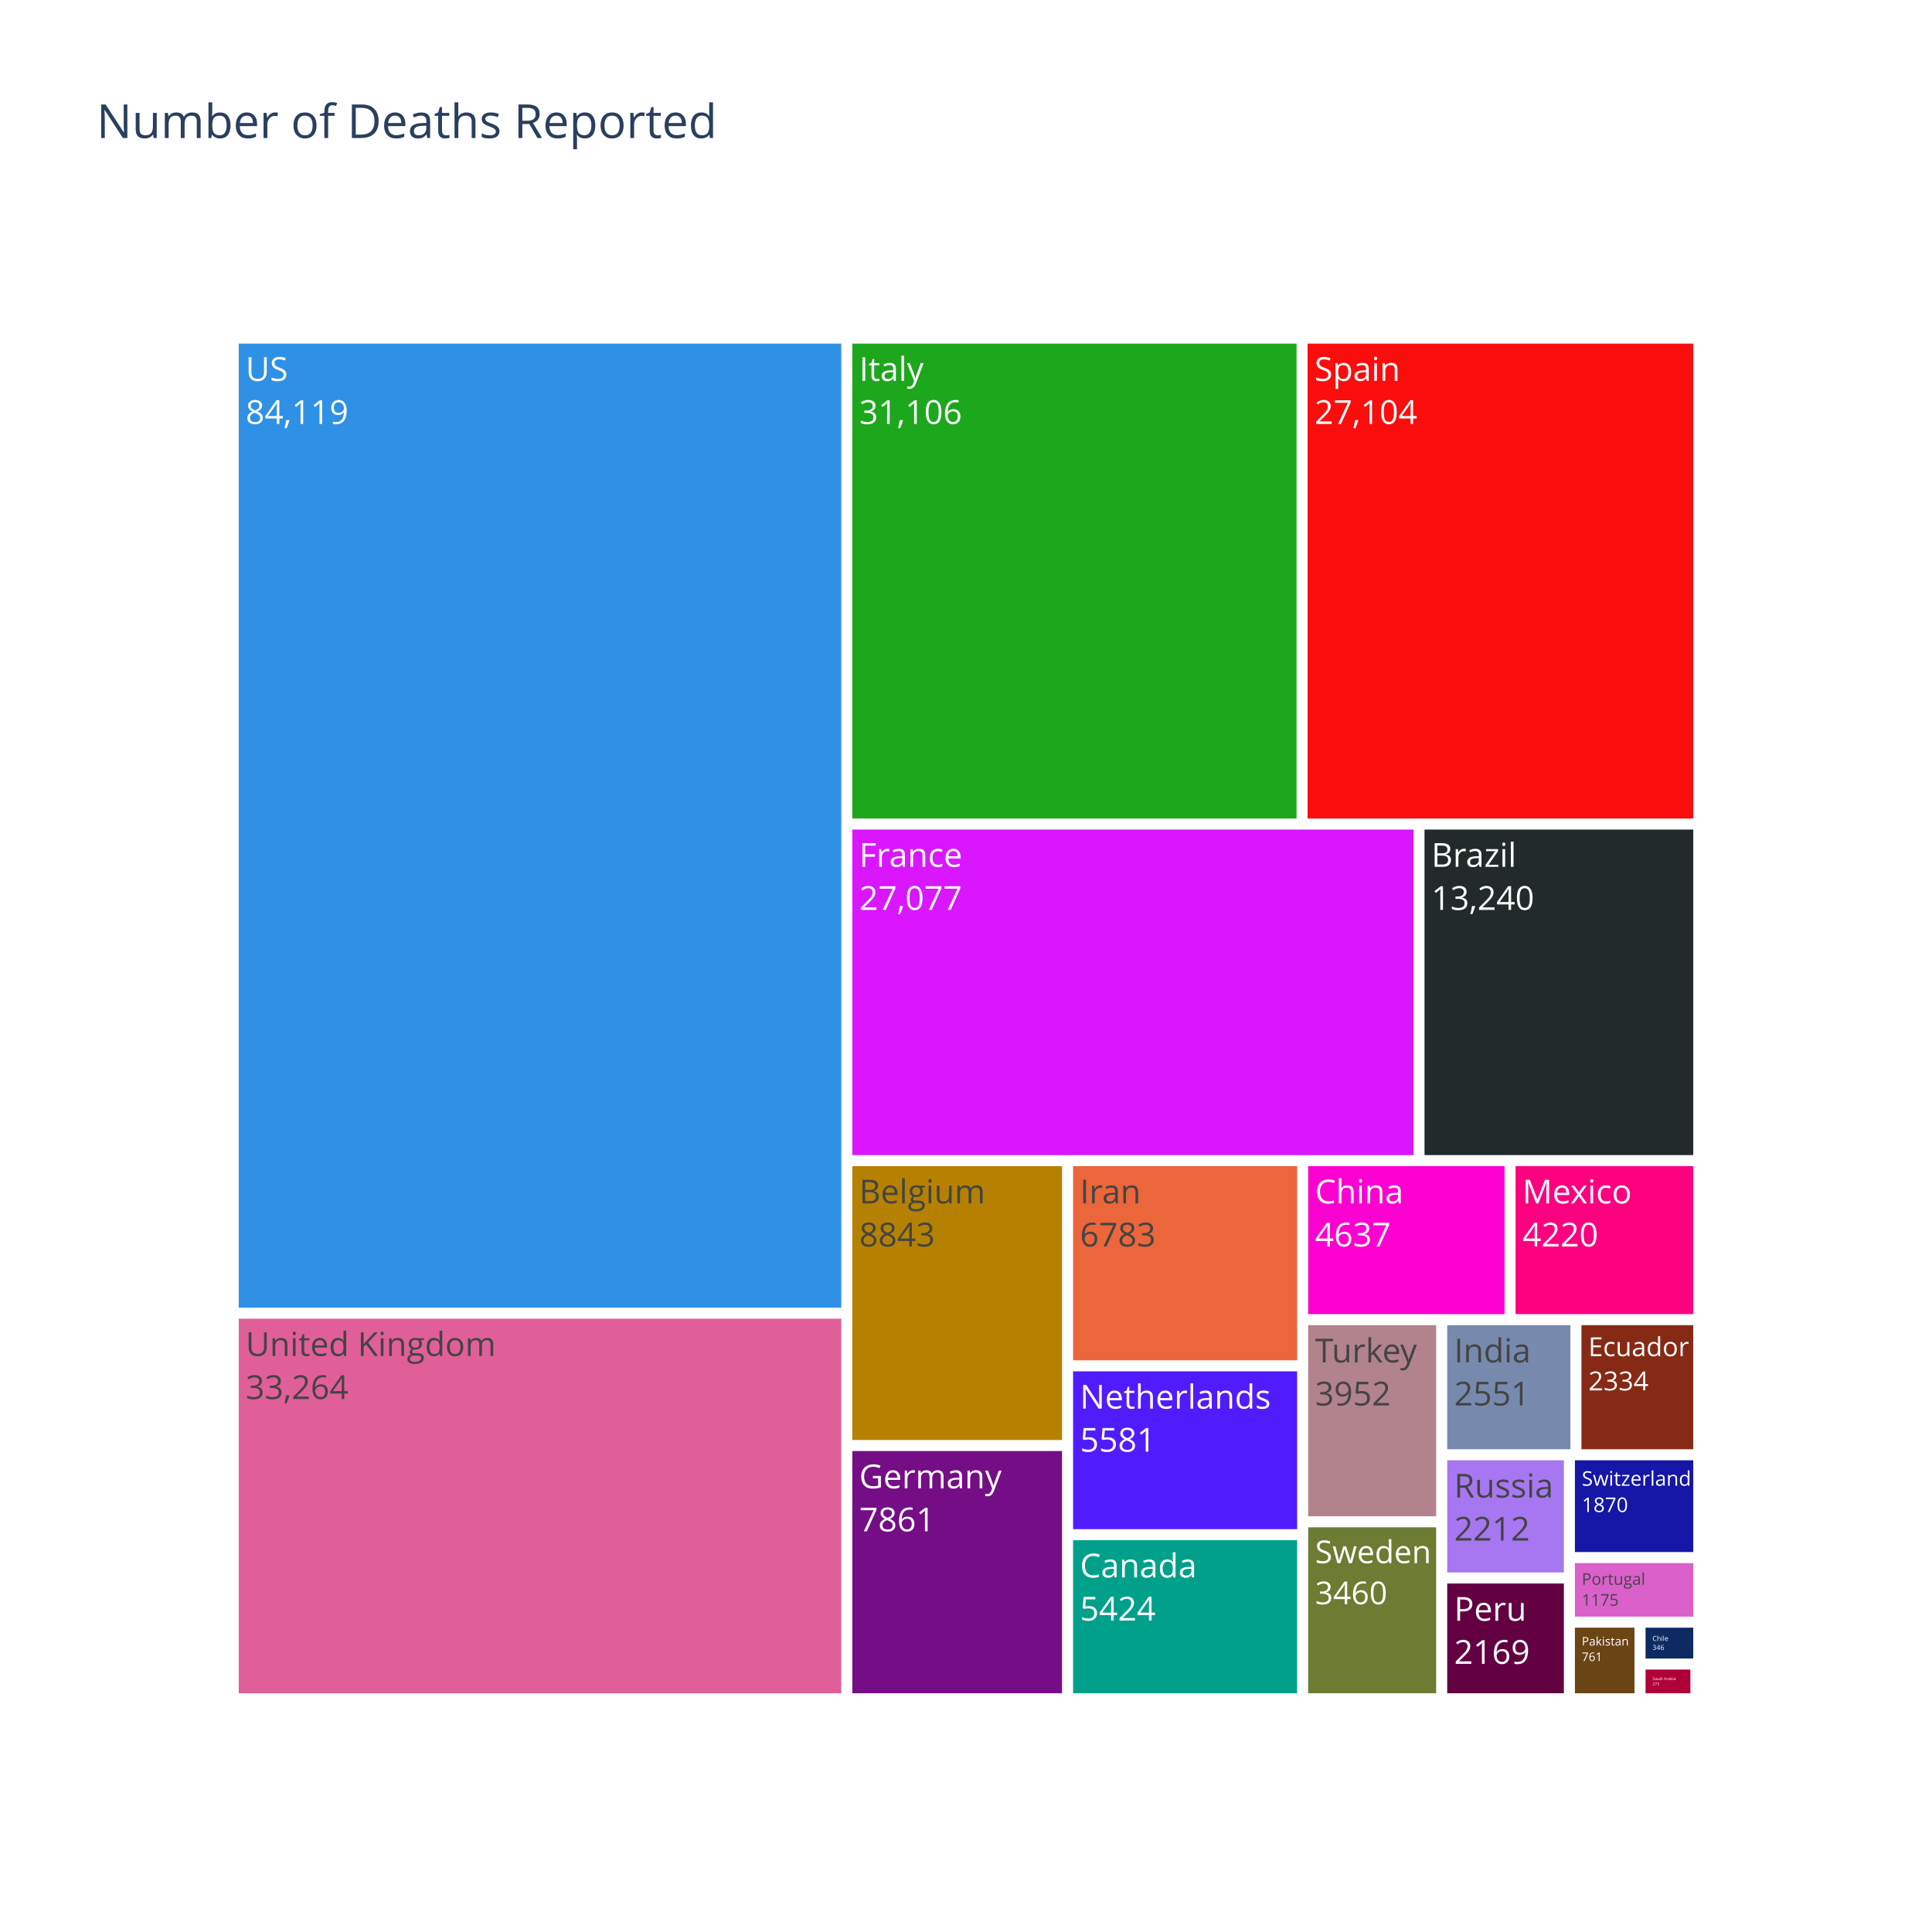
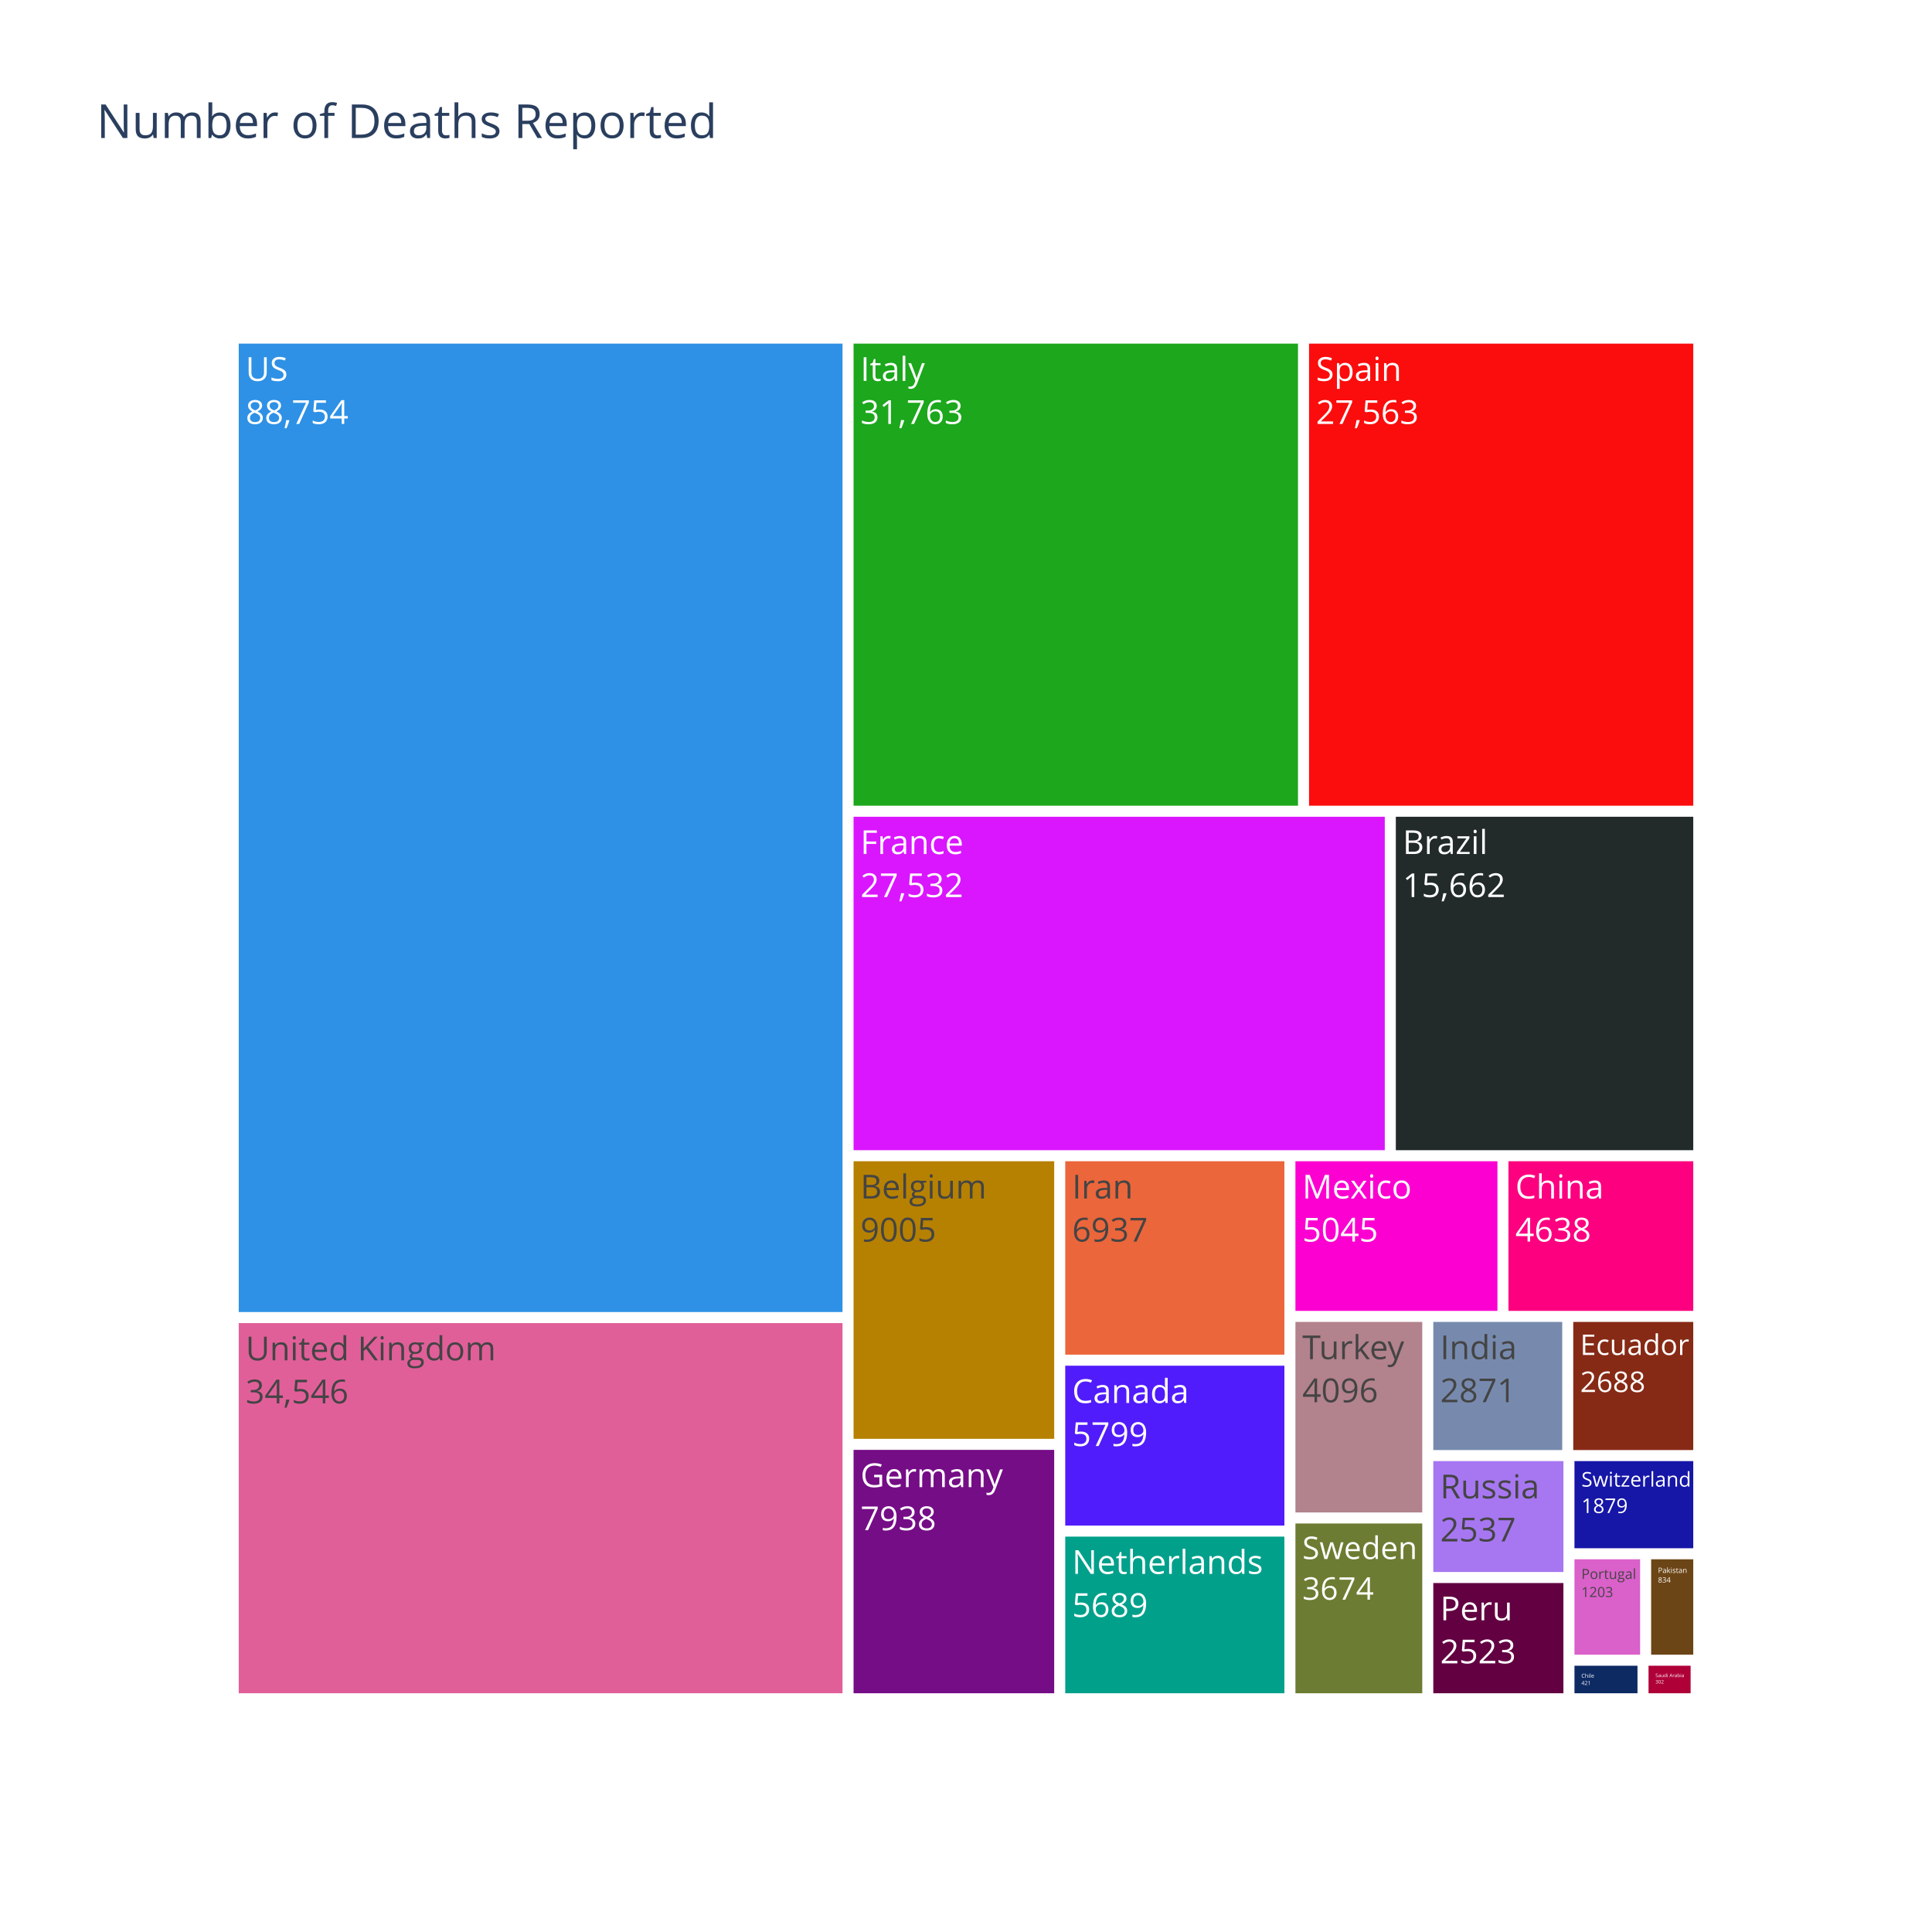
<svg xmlns="http://www.w3.org/2000/svg" class="main-svg" width="700" height="700" style="" viewBox="0 0 700 700">
  <rect x="0" y="0" width="700" height="700" style="fill: rgb(255, 255, 255); fill-opacity: 1;" />
-   <defs id="defs-91cfc9">
+   <defs id="defs-a6cb1a">
    <g class="clips" />
    <g class="gradients" />
  </defs>
  <g class="bglayer" />
  <g class="layer-below">
    <g class="imagelayer" />
    <g class="shapelayer" />
  </g>
  <g class="cartesianlayer" />
  <g class="polarlayer" />
  <g class="ternarylayer" />
  <g class="geolayer" />
  <g class="funnelarealayer" />
  <g class="pielayer" />
  <g class="treemaplayer">
    <g class="trace treemap" style="opacity: 1;">
      <g class="slice cursor-pointer">
        <path class="surface" d="M80,100L620,100L620,620L80,620Z" style="pointer-events: all; stroke-width: 0; fill: rgb(0, 0, 0); fill-opacity: 0; stroke: rgb(0, 0, 0); stroke-opacity: 0; opacity: 0;" />
        <g class="slicetext">
          <text data-notex="1" class="slicetext" text-anchor="start" x="0" y="0" style="font-family: 'Open Sans', verdana, arial, sans-serif; font-size: 12px; fill: rgb(42, 63, 95); fill-opacity: 1; white-space: pre;" transform="translate(86,114)"> </text>
        </g>
      </g>
      <g class="slice cursor-pointer">
-         <path class="surface" d="M86,124L305.31,124L305.31,474.294L86,474.294Z" style="pointer-events: all; stroke-width: 1; fill: rgb(46, 145, 229); fill-opacity: 1; stroke: rgb(255, 255, 255); stroke-opacity: 1; opacity: 1;" />
+         <path class="surface" d="M86,124L305.76,124L305.76,475.872L86,475.872Z" style="pointer-events: all; stroke-width: 1; fill: rgb(46, 145, 229); fill-opacity: 1; stroke: rgb(255, 255, 255); stroke-opacity: 1; opacity: 1;" />
        <g class="slicetext">
          <text data-notex="1" class="slicetext" text-anchor="start" x="0" y="0" style="font-family: 'Open Sans', verdana, arial, sans-serif; font-size: 12px; fill: rgb(255, 255, 255); fill-opacity: 1; white-space: pre;" transform="translate(89,138)">
            <tspan class="line" dy="0em" x="0" y="0">US</tspan>
-             <tspan class="line" dy="1.3em" x="0" y="0">84,119</tspan>
-           </text>
-         </g>
-       </g>
-       <g class="slice cursor-pointer">
-         <path class="surface" d="M86,477.294L305.31,477.294L305.31,614L86,614Z" style="pointer-events: all; stroke-width: 1; fill: rgb(225, 95, 153); fill-opacity: 1; stroke: rgb(255, 255, 255); stroke-opacity: 1; opacity: 1;" />
-         <g class="slicetext">
-           <text data-notex="1" class="slicetext" text-anchor="start" x="0" y="0" style="font-family: 'Open Sans', verdana, arial, sans-serif; font-size: 12px; fill: rgb(68, 68, 68); fill-opacity: 1; white-space: pre;" transform="translate(89,491.2936)">
+             <tspan class="line" dy="1.3em" x="0" y="0">88,754</tspan>
+           </text>
+         </g>
+       </g>
+       <g class="slice cursor-pointer">
+         <path class="surface" d="M86,478.872L305.76,478.872L305.76,614L86,614Z" style="pointer-events: all; stroke-width: 1; fill: rgb(225, 95, 153); fill-opacity: 1; stroke: rgb(255, 255, 255); stroke-opacity: 1; opacity: 1;" />
+         <g class="slicetext">
+           <text data-notex="1" class="slicetext" text-anchor="start" x="0" y="0" style="font-family: 'Open Sans', verdana, arial, sans-serif; font-size: 12px; fill: rgb(68, 68, 68); fill-opacity: 1; white-space: pre;" transform="translate(89,492.872)">
            <tspan class="line" dy="0em" x="0" y="0">United Kingdom</tspan>
-             <tspan class="line" dy="1.3em" x="0" y="0">33,264</tspan>
-           </text>
-         </g>
-       </g>
-       <g class="slice cursor-pointer">
-         <path class="surface" d="M308.31,124L470.266,124L470.266,297.066L308.31,297.066Z" style="pointer-events: all; stroke-width: 1; fill: rgb(28, 167, 28); fill-opacity: 1; stroke: rgb(255, 255, 255); stroke-opacity: 1; opacity: 1;" />
-         <g class="slicetext">
-           <text data-notex="1" class="slicetext" text-anchor="start" x="0" y="0" style="font-family: 'Open Sans', verdana, arial, sans-serif; font-size: 12px; fill: rgb(255, 255, 255); fill-opacity: 1; white-space: pre;" transform="translate(311.3099,138)">
+             <tspan class="line" dy="1.3em" x="0" y="0">34,546</tspan>
+           </text>
+         </g>
+       </g>
+       <g class="slice cursor-pointer">
+         <path class="surface" d="M308.76,124L470.791,124L470.791,292.426L308.76,292.426Z" style="pointer-events: all; stroke-width: 1; fill: rgb(28, 167, 28); fill-opacity: 1; stroke: rgb(255, 255, 255); stroke-opacity: 1; opacity: 1;" />
+         <g class="slicetext">
+           <text data-notex="1" class="slicetext" text-anchor="start" x="0" y="0" style="font-family: 'Open Sans', verdana, arial, sans-serif; font-size: 12px; fill: rgb(255, 255, 255); fill-opacity: 1; white-space: pre;" transform="translate(311.7601,138)">
            <tspan class="line" dy="0em" x="0" y="0">Italy</tspan>
-             <tspan class="line" dy="1.3em" x="0" y="0">31,106</tspan>
-           </text>
-         </g>
-       </g>
-       <g class="slice cursor-pointer">
-         <path class="surface" d="M473.266,124L614,124L614,297.066L473.266,297.066Z" style="pointer-events: all; stroke-width: 1; fill: rgb(251, 13, 13); fill-opacity: 1; stroke: rgb(255, 255, 255); stroke-opacity: 1; opacity: 1;" />
-         <g class="slicetext">
-           <text data-notex="1" class="slicetext" text-anchor="start" x="0" y="0" style="font-family: 'Open Sans', verdana, arial, sans-serif; font-size: 12px; fill: rgb(255, 255, 255); fill-opacity: 1; white-space: pre;" transform="translate(476.2664,138)">
+             <tspan class="line" dy="1.3em" x="0" y="0">31,763</tspan>
+           </text>
+         </g>
+       </g>
+       <g class="slice cursor-pointer">
+         <path class="surface" d="M473.791,124L614,124L614,292.426L473.791,292.426Z" style="pointer-events: all; stroke-width: 1; fill: rgb(251, 13, 13); fill-opacity: 1; stroke: rgb(255, 255, 255); stroke-opacity: 1; opacity: 1;" />
+         <g class="slicetext">
+           <text data-notex="1" class="slicetext" text-anchor="start" x="0" y="0" style="font-family: 'Open Sans', verdana, arial, sans-serif; font-size: 12px; fill: rgb(255, 255, 255); fill-opacity: 1; white-space: pre;" transform="translate(476.791,138)">
            <tspan class="line" dy="0em" x="0" y="0">Spain</tspan>
-             <tspan class="line" dy="1.3em" x="0" y="0">27,104</tspan>
-           </text>
-         </g>
-       </g>
-       <g class="slice cursor-pointer">
-         <path class="surface" d="M308.31,300.066L512.627,300.066L512.627,419.012L308.31,419.012Z" style="pointer-events: all; stroke-width: 1; fill: rgb(218, 22, 255); fill-opacity: 1; stroke: rgb(255, 255, 255); stroke-opacity: 1; opacity: 1;" />
-         <g class="slicetext">
-           <text data-notex="1" class="slicetext" text-anchor="start" x="0" y="0" style="font-family: 'Open Sans', verdana, arial, sans-serif; font-size: 12px; fill: rgb(255, 255, 255); fill-opacity: 1; white-space: pre;" transform="translate(311.3099,314.066)">
+             <tspan class="line" dy="1.3em" x="0" y="0">27,563</tspan>
+           </text>
+         </g>
+       </g>
+       <g class="slice cursor-pointer">
+         <path class="surface" d="M308.76,295.426L502.233,295.426L502.233,417.238L308.76,417.238Z" style="pointer-events: all; stroke-width: 1; fill: rgb(218, 22, 255); fill-opacity: 1; stroke: rgb(255, 255, 255); stroke-opacity: 1; opacity: 1;" />
+         <g class="slicetext">
+           <text data-notex="1" class="slicetext" text-anchor="start" x="0" y="0" style="font-family: 'Open Sans', verdana, arial, sans-serif; font-size: 12px; fill: rgb(255, 255, 255); fill-opacity: 1; white-space: pre;" transform="translate(311.7601,309.4262)">
            <tspan class="line" dy="0em" x="0" y="0">France</tspan>
-             <tspan class="line" dy="1.3em" x="0" y="0">27,077</tspan>
-           </text>
-         </g>
-       </g>
-       <g class="slice cursor-pointer">
-         <path class="surface" d="M515.627,300.066L614,300.066L614,419.012L515.627,419.012Z" style="pointer-events: all; stroke-width: 1; fill: rgb(34, 42, 42); fill-opacity: 1; stroke: rgb(255, 255, 255); stroke-opacity: 1; opacity: 1;" />
-         <g class="slicetext">
-           <text data-notex="1" class="slicetext" text-anchor="start" x="0" y="0" style="font-family: 'Open Sans', verdana, arial, sans-serif; font-size: 12px; fill: rgb(255, 255, 255); fill-opacity: 1; white-space: pre;" transform="translate(518.627,314.066)">
+             <tspan class="line" dy="1.3em" x="0" y="0">27,532</tspan>
+           </text>
+         </g>
+       </g>
+       <g class="slice cursor-pointer">
+         <path class="surface" d="M505.233,295.426L614,295.426L614,417.238L505.233,417.238Z" style="pointer-events: all; stroke-width: 1; fill: rgb(34, 42, 42); fill-opacity: 1; stroke: rgb(255, 255, 255); stroke-opacity: 1; opacity: 1;" />
+         <g class="slicetext">
+           <text data-notex="1" class="slicetext" text-anchor="start" x="0" y="0" style="font-family: 'Open Sans', verdana, arial, sans-serif; font-size: 12px; fill: rgb(255, 255, 255); fill-opacity: 1; white-space: pre;" transform="translate(508.2332,309.4262)">
            <tspan class="line" dy="0em" x="0" y="0">Brazil</tspan>
-             <tspan class="line" dy="1.3em" x="0" y="0">13,240</tspan>
-           </text>
-         </g>
-       </g>
-       <g class="slice cursor-pointer">
-         <path class="surface" d="M308.31,422.012L385.296,422.012L385.296,522.237L308.31,522.237Z" style="pointer-events: all; stroke-width: 1; fill: rgb(182, 129, 0); fill-opacity: 1; stroke: rgb(255, 255, 255); stroke-opacity: 1; opacity: 1;" />
-         <g class="slicetext">
-           <text data-notex="1" class="slicetext" text-anchor="start" x="0" y="0" style="font-family: 'Open Sans', verdana, arial, sans-serif; font-size: 12px; fill: rgb(68, 68, 68); fill-opacity: 1; white-space: pre;" transform="translate(311.3099,436.0116)">
+             <tspan class="line" dy="1.3em" x="0" y="0">15,662</tspan>
+           </text>
+         </g>
+       </g>
+       <g class="slice cursor-pointer">
+         <path class="surface" d="M308.76,420.238L382.456,420.238L382.456,521.815L308.76,521.815Z" style="pointer-events: all; stroke-width: 1; fill: rgb(182, 129, 0); fill-opacity: 1; stroke: rgb(255, 255, 255); stroke-opacity: 1; opacity: 1;" />
+         <g class="slicetext">
+           <text data-notex="1" class="slicetext" text-anchor="start" x="0" y="0" style="font-family: 'Open Sans', verdana, arial, sans-serif; font-size: 12px; fill: rgb(68, 68, 68); fill-opacity: 1; white-space: pre;" transform="translate(311.7601,434.2381)">
            <tspan class="line" dy="0em" x="0" y="0">Belgium</tspan>
-             <tspan class="line" dy="1.3em" x="0" y="0">8843</tspan>
-           </text>
-         </g>
-       </g>
-       <g class="slice cursor-pointer">
-         <path class="surface" d="M308.31,525.237L385.296,525.237L385.296,614L308.31,614Z" style="pointer-events: all; stroke-width: 1; fill: rgb(117, 13, 134); fill-opacity: 1; stroke: rgb(255, 255, 255); stroke-opacity: 1; opacity: 1;" />
-         <g class="slicetext">
-           <text data-notex="1" class="slicetext" text-anchor="start" x="0" y="0" style="font-family: 'Open Sans', verdana, arial, sans-serif; font-size: 12px; fill: rgb(255, 255, 255); fill-opacity: 1; white-space: pre;" transform="translate(311.3099,539.2373)">
+             <tspan class="line" dy="1.3em" x="0" y="0">9005</tspan>
+           </text>
+         </g>
+       </g>
+       <g class="slice cursor-pointer">
+         <path class="surface" d="M308.76,524.815L382.456,524.815L382.456,614L308.76,614Z" style="pointer-events: all; stroke-width: 1; fill: rgb(117, 13, 134); fill-opacity: 1; stroke: rgb(255, 255, 255); stroke-opacity: 1; opacity: 1;" />
+         <g class="slicetext">
+           <text data-notex="1" class="slicetext" text-anchor="start" x="0" y="0" style="font-family: 'Open Sans', verdana, arial, sans-serif; font-size: 12px; fill: rgb(255, 255, 255); fill-opacity: 1; white-space: pre;" transform="translate(311.7601,538.8147)">
            <tspan class="line" dy="0em" x="0" y="0">Germany</tspan>
-             <tspan class="line" dy="1.3em" x="0" y="0">7861</tspan>
-           </text>
-         </g>
-       </g>
-       <g class="slice cursor-pointer">
-         <path class="surface" d="M388.296,422.012L470.472,422.012L470.472,493.365L388.296,493.365Z" style="pointer-events: all; stroke-width: 1; fill: rgb(235, 102, 59); fill-opacity: 1; stroke: rgb(255, 255, 255); stroke-opacity: 1; opacity: 1;" />
-         <g class="slicetext">
-           <text data-notex="1" class="slicetext" text-anchor="start" x="0" y="0" style="font-family: 'Open Sans', verdana, arial, sans-serif; font-size: 12px; fill: rgb(68, 68, 68); fill-opacity: 1; white-space: pre;" transform="translate(391.2957,436.0116)">
+             <tspan class="line" dy="1.3em" x="0" y="0">7938</tspan>
+           </text>
+         </g>
+       </g>
+       <g class="slice cursor-pointer">
+         <path class="surface" d="M385.456,420.238L465.86,420.238L465.86,491.319L385.456,491.319Z" style="pointer-events: all; stroke-width: 1; fill: rgb(235, 102, 59); fill-opacity: 1; stroke: rgb(255, 255, 255); stroke-opacity: 1; opacity: 1;" />
+         <g class="slicetext">
+           <text data-notex="1" class="slicetext" text-anchor="start" x="0" y="0" style="font-family: 'Open Sans', verdana, arial, sans-serif; font-size: 12px; fill: rgb(68, 68, 68); fill-opacity: 1; white-space: pre;" transform="translate(388.4556,434.2381)">
            <tspan class="line" dy="0em" x="0" y="0">Iran</tspan>
-             <tspan class="line" dy="1.3em" x="0" y="0">6783</tspan>
-           </text>
-         </g>
-       </g>
-       <g class="slice cursor-pointer">
-         <path class="surface" d="M388.296,496.365L470.472,496.365L470.472,554.543L388.296,554.543Z" style="pointer-events: all; stroke-width: 1; fill: rgb(81, 28, 251); fill-opacity: 1; stroke: rgb(255, 255, 255); stroke-opacity: 1; opacity: 1;" />
-         <g class="slicetext">
-           <text data-notex="1" class="slicetext" text-anchor="start" x="0" y="0" style="font-family: 'Open Sans', verdana, arial, sans-serif; font-size: 12px; fill: rgb(255, 255, 255); fill-opacity: 1; white-space: pre;" transform="translate(391.2957,510.3655)">
+             <tspan class="line" dy="1.3em" x="0" y="0">6937</tspan>
+           </text>
+         </g>
+       </g>
+       <g class="slice cursor-pointer">
+         <path class="surface" d="M385.456,494.319L465.86,494.319L465.86,553.247L385.456,553.247Z" style="pointer-events: all; stroke-width: 1; fill: rgb(81, 28, 251); fill-opacity: 1; stroke: rgb(255, 255, 255); stroke-opacity: 1; opacity: 1;" />
+         <g class="slicetext">
+           <text data-notex="1" class="slicetext" text-anchor="start" x="0" y="0" style="font-family: 'Open Sans', verdana, arial, sans-serif; font-size: 12px; fill: rgb(255, 255, 255); fill-opacity: 1; white-space: pre;" transform="translate(388.4556,508.3188)">
+             <tspan class="line" dy="0em" x="0" y="0">Canada</tspan>
+             <tspan class="line" dy="1.3em" x="0" y="0">5799</tspan>
+           </text>
+         </g>
+       </g>
+       <g class="slice cursor-pointer">
+         <path class="surface" d="M385.456,556.247L465.86,556.247L465.86,614L385.456,614Z" style="pointer-events: all; stroke-width: 1; fill: rgb(0, 160, 139); fill-opacity: 1; stroke: rgb(255, 255, 255); stroke-opacity: 1; opacity: 1;" />
+         <g class="slicetext">
+           <text data-notex="1" class="slicetext" text-anchor="start" x="0" y="0" style="font-family: 'Open Sans', verdana, arial, sans-serif; font-size: 12px; fill: rgb(255, 255, 255); fill-opacity: 1; white-space: pre;" transform="translate(388.4556,570.2467)">
            <tspan class="line" dy="0em" x="0" y="0">Netherlands</tspan>
-             <tspan class="line" dy="1.3em" x="0" y="0">5581</tspan>
-           </text>
-         </g>
-       </g>
-       <g class="slice cursor-pointer">
-         <path class="surface" d="M388.296,557.543L470.472,557.543L470.472,614L388.296,614Z" style="pointer-events: all; stroke-width: 1; fill: rgb(0, 160, 139); fill-opacity: 1; stroke: rgb(255, 255, 255); stroke-opacity: 1; opacity: 1;" />
-         <g class="slicetext">
-           <text data-notex="1" class="slicetext" text-anchor="start" x="0" y="0" style="font-family: 'Open Sans', verdana, arial, sans-serif; font-size: 12px; fill: rgb(255, 255, 255); fill-opacity: 1; white-space: pre;" transform="translate(391.2957,571.5432)">
-             <tspan class="line" dy="0em" x="0" y="0">Canada</tspan>
-             <tspan class="line" dy="1.3em" x="0" y="0">5424</tspan>
-           </text>
-         </g>
-       </g>
-       <g class="slice cursor-pointer">
-         <path class="surface" d="M473.472,422.012L545.615,422.012L545.615,476.629L473.472,476.629Z" style="pointer-events: all; stroke-width: 1; fill: rgb(251, 0, 209); fill-opacity: 1; stroke: rgb(255, 255, 255); stroke-opacity: 1; opacity: 1;" />
-         <g class="slicetext">
-           <text data-notex="1" class="slicetext" text-anchor="start" x="0" y="0" style="font-family: 'Open Sans', verdana, arial, sans-serif; font-size: 12px; fill: rgb(255, 255, 255); fill-opacity: 1; white-space: pre;" transform="translate(476.472,436.0116)">
+             <tspan class="line" dy="1.3em" x="0" y="0">5689</tspan>
+           </text>
+         </g>
+       </g>
+       <g class="slice cursor-pointer">
+         <path class="surface" d="M468.86,420.238L543.043,420.238L543.043,475.456L468.86,475.456Z" style="pointer-events: all; stroke-width: 1; fill: rgb(251, 0, 209); fill-opacity: 1; stroke: rgb(255, 255, 255); stroke-opacity: 1; opacity: 1;" />
+         <g class="slicetext">
+           <text data-notex="1" class="slicetext" text-anchor="start" x="0" y="0" style="font-family: 'Open Sans', verdana, arial, sans-serif; font-size: 12px; fill: rgb(255, 255, 255); fill-opacity: 1; white-space: pre;" transform="translate(471.8598,434.2381)">
+             <tspan class="line" dy="0em" x="0" y="0">Mexico</tspan>
+             <tspan class="line" dy="1.3em" x="0" y="0">5045</tspan>
+           </text>
+         </g>
+       </g>
+       <g class="slice cursor-pointer">
+         <path class="surface" d="M546.043,420.238L614,420.238L614,475.456L546.043,475.456Z" style="pointer-events: all; stroke-width: 1; fill: rgb(252, 0, 128); fill-opacity: 1; stroke: rgb(255, 255, 255); stroke-opacity: 1; opacity: 1;" />
+         <g class="slicetext">
+           <text data-notex="1" class="slicetext" text-anchor="start" x="0" y="0" style="font-family: 'Open Sans', verdana, arial, sans-serif; font-size: 12px; fill: rgb(255, 255, 255); fill-opacity: 1; white-space: pre;" transform="translate(549.0432,434.2381)">
            <tspan class="line" dy="0em" x="0" y="0">China</tspan>
-             <tspan class="line" dy="1.3em" x="0" y="0">4637</tspan>
-           </text>
-         </g>
-       </g>
-       <g class="slice cursor-pointer">
-         <path class="surface" d="M548.615,422.012L614,422.012L614,476.629L548.615,476.629Z" style="pointer-events: all; stroke-width: 1; fill: rgb(252, 0, 128); fill-opacity: 1; stroke: rgb(255, 255, 255); stroke-opacity: 1; opacity: 1;" />
-         <g class="slicetext">
-           <text data-notex="1" class="slicetext" text-anchor="start" x="0" y="0" style="font-family: 'Open Sans', verdana, arial, sans-serif; font-size: 12px; fill: rgb(255, 255, 255); fill-opacity: 1; white-space: pre;" transform="translate(551.6148,436.0116)">
-             <tspan class="line" dy="0em" x="0" y="0">Mexico</tspan>
-             <tspan class="line" dy="1.3em" x="0" y="0">4220</tspan>
-           </text>
-         </g>
-       </g>
-       <g class="slice cursor-pointer">
-         <path class="surface" d="M473.472,479.629L520.85,479.629L520.85,549.874L473.472,549.874Z" style="pointer-events: all; stroke-width: 1; fill: rgb(178, 130, 141); fill-opacity: 1; stroke: rgb(255, 255, 255); stroke-opacity: 1; opacity: 1;" />
-         <g class="slicetext">
-           <text data-notex="1" class="slicetext" text-anchor="start" x="0" y="0" style="font-family: 'Open Sans', verdana, arial, sans-serif; font-size: 12px; fill: rgb(68, 68, 68); fill-opacity: 1; white-space: pre;" transform="translate(476.472,493.6286)">
+             <tspan class="line" dy="1.3em" x="0" y="0">4638</tspan>
+           </text>
+         </g>
+       </g>
+       <g class="slice cursor-pointer">
+         <path class="surface" d="M468.86,478.456L515.812,478.456L515.812,548.49L468.86,548.49Z" style="pointer-events: all; stroke-width: 1; fill: rgb(178, 130, 141); fill-opacity: 1; stroke: rgb(255, 255, 255); stroke-opacity: 1; opacity: 1;" />
+         <g class="slicetext">
+           <text data-notex="1" class="slicetext" text-anchor="start" x="0" y="0" style="font-family: 'Open Sans', verdana, arial, sans-serif; font-size: 12px; fill: rgb(68, 68, 68); fill-opacity: 1; white-space: pre;" transform="translate(471.8598,492.4562)">
            <tspan class="line" dy="0em" x="0" y="0">Turkey</tspan>
-             <tspan class="line" dy="1.3em" x="0" y="0">3952</tspan>
-           </text>
-         </g>
-       </g>
-       <g class="slice cursor-pointer">
-         <path class="surface" d="M473.472,552.874L520.85,552.874L520.85,614L473.472,614Z" style="pointer-events: all; stroke-width: 1; fill: rgb(108, 124, 50); fill-opacity: 1; stroke: rgb(255, 255, 255); stroke-opacity: 1; opacity: 1;" />
-         <g class="slicetext">
-           <text data-notex="1" class="slicetext" text-anchor="start" x="0" y="0" style="font-family: 'Open Sans', verdana, arial, sans-serif; font-size: 12px; fill: rgb(255, 255, 255); fill-opacity: 1; white-space: pre;" transform="translate(476.472,566.3671)scale(0.9539567)">
+             <tspan class="line" dy="1.3em" x="0" y="0">4096</tspan>
+           </text>
+         </g>
+       </g>
+       <g class="slice cursor-pointer">
+         <path class="surface" d="M468.86,551.49L515.812,551.49L515.812,614L468.86,614Z" style="pointer-events: all; stroke-width: 1; fill: rgb(108, 124, 50); fill-opacity: 1; stroke: rgb(255, 255, 255); stroke-opacity: 1; opacity: 1;" />
+         <g class="slicetext">
+           <text data-notex="1" class="slicetext" text-anchor="start" x="0" y="0" style="font-family: 'Open Sans', verdana, arial, sans-serif; font-size: 12px; fill: rgb(255, 255, 255); fill-opacity: 1; white-space: pre;" transform="translate(471.8598,564.8759)scale(0.9441439)">
            <tspan class="line" dy="0em" x="0" y="0">Sweden</tspan>
-             <tspan class="line" dy="1.3em" x="0" y="0">3460</tspan>
-           </text>
-         </g>
-       </g>
-       <g class="slice cursor-pointer">
-         <path class="surface" d="M523.85,479.629L569.494,479.629L569.494,525.593L523.85,525.593Z" style="pointer-events: all; stroke-width: 1; fill: rgb(119, 138, 174); fill-opacity: 1; stroke: rgb(255, 255, 255); stroke-opacity: 1; opacity: 1;" />
-         <g class="slicetext">
-           <text data-notex="1" class="slicetext" text-anchor="start" x="0" y="0" style="font-family: 'Open Sans', verdana, arial, sans-serif; font-size: 12px; fill: rgb(68, 68, 68); fill-opacity: 1; white-space: pre;" transform="translate(526.8499,493.6286)">
+             <tspan class="line" dy="1.3em" x="0" y="0">3674</tspan>
+           </text>
+         </g>
+       </g>
+       <g class="slice cursor-pointer">
+         <path class="surface" d="M518.812,478.456L566.522,478.456L566.522,525.883L518.812,525.883Z" style="pointer-events: all; stroke-width: 1; fill: rgb(119, 138, 174); fill-opacity: 1; stroke: rgb(255, 255, 255); stroke-opacity: 1; opacity: 1;" />
+         <g class="slicetext">
+           <text data-notex="1" class="slicetext" text-anchor="start" x="0" y="0" style="font-family: 'Open Sans', verdana, arial, sans-serif; font-size: 12px; fill: rgb(68, 68, 68); fill-opacity: 1; white-space: pre;" transform="translate(521.812,492.4562)">
            <tspan class="line" dy="0em" x="0" y="0">India</tspan>
-             <tspan class="line" dy="1.3em" x="0" y="0">2551</tspan>
-           </text>
-         </g>
-       </g>
-       <g class="slice cursor-pointer">
-         <path class="surface" d="M572.494,479.629L614,479.629L614,525.593L572.494,525.593Z" style="pointer-events: all; stroke-width: 1; fill: rgb(134, 42, 22); fill-opacity: 1; stroke: rgb(255, 255, 255); stroke-opacity: 1; opacity: 1;" />
-         <g class="slicetext">
-           <text data-notex="1" class="slicetext" text-anchor="start" x="0" y="0" style="font-family: 'Open Sans', verdana, arial, sans-serif; font-size: 12px; fill: rgb(255, 255, 255); fill-opacity: 1; white-space: pre;" transform="translate(575.4939,491.3655)scale(0.7942648)">
+             <tspan class="line" dy="1.3em" x="0" y="0">2871</tspan>
+           </text>
+         </g>
+       </g>
+       <g class="slice cursor-pointer">
+         <path class="surface" d="M569.522,478.456L614,478.456L614,525.883L569.522,525.883Z" style="pointer-events: all; stroke-width: 1; fill: rgb(134, 42, 22); fill-opacity: 1; stroke: rgb(255, 255, 255); stroke-opacity: 1; opacity: 1;" />
+         <g class="slicetext">
+           <text data-notex="1" class="slicetext" text-anchor="start" x="0" y="0" style="font-family: 'Open Sans', verdana, arial, sans-serif; font-size: 12px; fill: rgb(255, 255, 255); fill-opacity: 1; white-space: pre;" transform="translate(572.5222,490.9243)scale(0.8607415)">
            <tspan class="line" dy="0em" x="0" y="0">Ecuador</tspan>
-             <tspan class="line" dy="1.3em" x="0" y="0">2334</tspan>
-           </text>
-         </g>
-       </g>
-       <g class="slice cursor-pointer">
-         <path class="surface" d="M523.85,528.593L567.119,528.593L567.119,570.23L523.85,570.23Z" style="pointer-events: all; stroke-width: 1; fill: rgb(167, 119, 241); fill-opacity: 1; stroke: rgb(255, 255, 255); stroke-opacity: 1; opacity: 1;" />
-         <g class="slicetext">
-           <text data-notex="1" class="slicetext" text-anchor="start" x="0" y="0" style="font-family: 'Open Sans', verdana, arial, sans-serif; font-size: 12px; fill: rgb(68, 68, 68); fill-opacity: 1; white-space: pre;" transform="translate(526.8499,542.5932)">
+             <tspan class="line" dy="1.3em" x="0" y="0">2688</tspan>
+           </text>
+         </g>
+       </g>
+       <g class="slice cursor-pointer">
+         <path class="surface" d="M518.812,528.883L566.958,528.883L566.958,570.063L518.812,570.063Z" style="pointer-events: all; stroke-width: 1; fill: rgb(167, 119, 241); fill-opacity: 1; stroke: rgb(255, 255, 255); stroke-opacity: 1; opacity: 1;" />
+         <g class="slicetext">
+           <text data-notex="1" class="slicetext" text-anchor="start" x="0" y="0" style="font-family: 'Open Sans', verdana, arial, sans-serif; font-size: 12px; fill: rgb(68, 68, 68); fill-opacity: 1; white-space: pre;" transform="translate(521.812,542.8827)">
            <tspan class="line" dy="0em" x="0" y="0">Russia</tspan>
-             <tspan class="line" dy="1.3em" x="0" y="0">2212</tspan>
-           </text>
-         </g>
-       </g>
-       <g class="slice cursor-pointer">
-         <path class="surface" d="M523.85,573.23L567.119,573.23L567.119,614L523.85,614Z" style="pointer-events: all; stroke-width: 1; fill: rgb(98, 0, 66); fill-opacity: 1; stroke: rgb(255, 255, 255); stroke-opacity: 1; opacity: 1;" />
-         <g class="slicetext">
-           <text data-notex="1" class="slicetext" text-anchor="start" x="0" y="0" style="font-family: 'Open Sans', verdana, arial, sans-serif; font-size: 12px; fill: rgb(255, 255, 255); fill-opacity: 1; white-space: pre;" transform="translate(526.8499,587.2305)">
+             <tspan class="line" dy="1.3em" x="0" y="0">2537</tspan>
+           </text>
+         </g>
+       </g>
+       <g class="slice cursor-pointer">
+         <path class="surface" d="M518.812,573.063L566.958,573.063L566.958,614L518.812,614Z" style="pointer-events: all; stroke-width: 1; fill: rgb(98, 0, 66); fill-opacity: 1; stroke: rgb(255, 255, 255); stroke-opacity: 1; opacity: 1;" />
+         <g class="slicetext">
+           <text data-notex="1" class="slicetext" text-anchor="start" x="0" y="0" style="font-family: 'Open Sans', verdana, arial, sans-serif; font-size: 12px; fill: rgb(255, 255, 255); fill-opacity: 1; white-space: pre;" transform="translate(521.812,587.0633)">
            <tspan class="line" dy="0em" x="0" y="0">Peru</tspan>
-             <tspan class="line" dy="1.3em" x="0" y="0">2169</tspan>
-           </text>
-         </g>
-       </g>
-       <g class="slice cursor-pointer">
-         <path class="surface" d="M570.119,528.593L614,528.593L614,562.836L570.119,562.836Z" style="pointer-events: all; stroke-width: 1; fill: rgb(22, 22, 167); fill-opacity: 1; stroke: rgb(255, 255, 255); stroke-opacity: 1; opacity: 1;" />
-         <g class="slicetext">
-           <text data-notex="1" class="slicetext" text-anchor="start" x="0" y="0" style="font-family: 'Open Sans', verdana, arial, sans-serif; font-size: 12px; fill: rgb(255, 255, 255); fill-opacity: 1; white-space: pre;" transform="translate(573.1187,538.3107)scale(0.6106815)">
+             <tspan class="line" dy="1.3em" x="0" y="0">2523</tspan>
+           </text>
+         </g>
+       </g>
+       <g class="slice cursor-pointer">
+         <path class="surface" d="M569.958,528.883L614,528.883L614,561.459L569.958,561.459Z" style="pointer-events: all; stroke-width: 1; fill: rgb(22, 22, 167); fill-opacity: 1; stroke: rgb(255, 255, 255); stroke-opacity: 1; opacity: 1;" />
+         <g class="slicetext">
+           <text data-notex="1" class="slicetext" text-anchor="start" x="0" y="0" style="font-family: 'Open Sans', verdana, arial, sans-serif; font-size: 12px; fill: rgb(255, 255, 255); fill-opacity: 1; white-space: pre;" transform="translate(572.9579,538.6288)scale(0.613273)">
            <tspan class="line" dy="0em" x="0" y="0">Switzerland</tspan>
-             <tspan class="line" dy="1.3em" x="0" y="0">1870</tspan>
-           </text>
-         </g>
-       </g>
-       <g class="slice cursor-pointer">
-         <path class="surface" d="M570.119,565.836L614,565.836L614,586.237L570.119,586.237Z" style="pointer-events: all; stroke-width: 1; fill: rgb(218, 96, 202); fill-opacity: 1; stroke: rgb(255, 255, 255); stroke-opacity: 1; opacity: 1;" />
-         <g class="slicetext">
-           <text data-notex="1" class="slicetext" text-anchor="start" x="0" y="0" style="font-family: 'Open Sans', verdana, arial, sans-serif; font-size: 12px; fill: rgb(68, 68, 68); fill-opacity: 1; white-space: pre;" transform="translate(573.1187,574.1861)scale(0.4863736)">
+             <tspan class="line" dy="1.3em" x="0" y="0">1879</tspan>
+           </text>
+         </g>
+       </g>
+       <g class="slice cursor-pointer">
+         <path class="surface" d="M569.958,564.459L594.74,564.459L594.74,600.027L569.958,600.027Z" style="pointer-events: all; stroke-width: 1; fill: rgb(218, 96, 202); fill-opacity: 1; stroke: rgb(255, 255, 255); stroke-opacity: 1; opacity: 1;" />
+         <g class="slicetext">
+           <text data-notex="1" class="slicetext" text-anchor="start" x="0" y="0" style="font-family: 'Open Sans', verdana, arial, sans-serif; font-size: 12px; fill: rgb(68, 68, 68); fill-opacity: 1; white-space: pre;" transform="translate(572.9579,572.0807)scale(0.4201463)">
            <tspan class="line" dy="0em" x="0" y="0">Portugal</tspan>
-             <tspan class="line" dy="1.3em" x="0" y="0">1175</tspan>
-           </text>
-         </g>
-       </g>
-       <g class="slice cursor-pointer">
-         <path class="surface" d="M570.119,589.237L592.712,589.237L592.712,614L570.119,614Z" style="pointer-events: all; stroke-width: 1; fill: rgb(108, 69, 22); fill-opacity: 1; stroke: rgb(255, 255, 255); stroke-opacity: 1; opacity: 1;" />
-         <g class="slicetext">
-           <text data-notex="1" class="slicetext" text-anchor="start" x="0" y="0" style="font-family: 'Open Sans', verdana, arial, sans-serif; font-size: 12px; fill: rgb(255, 255, 255); fill-opacity: 1; white-space: pre;" transform="translate(573.1187,596.2024)scale(0.3604734)">
+             <tspan class="line" dy="1.3em" x="0" y="0">1203</tspan>
+           </text>
+         </g>
+       </g>
+       <g class="slice cursor-pointer">
+         <path class="surface" d="M597.74,564.459L614,564.459L614,600.027L597.74,600.027Z" style="pointer-events: all; stroke-width: 1; fill: rgb(108, 69, 22); fill-opacity: 1; stroke: rgb(255, 255, 255); stroke-opacity: 1; opacity: 1;" />
+         <g class="slicetext">
+           <text data-notex="1" class="slicetext" text-anchor="start" x="0" y="0" style="font-family: 'Open Sans', verdana, arial, sans-serif; font-size: 12px; fill: rgb(255, 255, 255); fill-opacity: 1; white-space: pre;" transform="translate(600.7398,569.911)scale(0.2228972)">
            <tspan class="line" dy="0em" x="0" y="0">Pakistan</tspan>
-             <tspan class="line" dy="1.3em" x="0" y="0">761</tspan>
-           </text>
-         </g>
-       </g>
-       <g class="slice cursor-pointer">
-         <path class="surface" d="M595.712,589.237L614,589.237L614,601.412L595.712,601.412Z" style="pointer-events: all; stroke-width: 1; fill: rgb(13, 42, 99); fill-opacity: 1; stroke: rgb(255, 255, 255); stroke-opacity: 1; opacity: 1;" />
-         <g class="slicetext">
-           <text data-notex="1" class="slicetext" text-anchor="start" x="0" y="0" style="font-family: 'Open Sans', verdana, arial, sans-serif; font-size: 12px; fill: rgb(255, 255, 255); fill-opacity: 1; white-space: pre;" transform="translate(598.7117,594.5313)scale(0.2085572)">
+             <tspan class="line" dy="1.3em" x="0" y="0">834</tspan>
+           </text>
+         </g>
+       </g>
+       <g class="slice cursor-pointer">
+         <path class="surface" d="M569.958,603.027L593.794,603.027L593.794,614L569.958,614Z" style="pointer-events: all; stroke-width: 1; fill: rgb(13, 42, 99); fill-opacity: 1; stroke: rgb(255, 255, 255); stroke-opacity: 1; opacity: 1;" />
+         <g class="slicetext">
+           <text data-notex="1" class="slicetext" text-anchor="start" x="0" y="0" style="font-family: 'Open Sans', verdana, arial, sans-serif; font-size: 12px; fill: rgb(255, 255, 255); fill-opacity: 1; white-space: pre;" transform="translate(572.9579,607.8745)scale(0.1679549)">
            <tspan class="line" dy="0em" x="0" y="0">Chile</tspan>
-             <tspan class="line" dy="1.3em" x="0" y="0">346</tspan>
-           </text>
-         </g>
-       </g>
-       <g class="slice cursor-pointer">
-         <path class="surface" d="M595.712,604.412L612.962,604.412L612.962,614L595.712,614Z" style="pointer-events: all; stroke-width: 1; fill: rgb(175, 0, 56); fill-opacity: 1; stroke: rgb(255, 255, 255); stroke-opacity: 1; opacity: 1;" />
-         <g class="slicetext">
-           <text data-notex="1" class="slicetext" text-anchor="start" x="0" y="0" style="font-family: 'Open Sans', verdana, arial, sans-serif; font-size: 12px; fill: rgb(255, 255, 255); fill-opacity: 1; white-space: pre;" transform="translate(598.7117,608.7452)scale(0.121163)">
+             <tspan class="line" dy="1.3em" x="0" y="0">421</tspan>
+           </text>
+         </g>
+       </g>
+       <g class="slice cursor-pointer">
+         <path class="surface" d="M596.794,603.027L613.044,603.027L613.044,614L596.794,614Z" style="pointer-events: all; stroke-width: 1; fill: rgb(175, 0, 56); fill-opacity: 1; stroke: rgb(255, 255, 255); stroke-opacity: 1; opacity: 1;" />
+         <g class="slicetext">
+           <text data-notex="1" class="slicetext" text-anchor="start" x="0" y="0" style="font-family: 'Open Sans', verdana, arial, sans-serif; font-size: 12px; fill: rgb(255, 255, 255); fill-opacity: 1; white-space: pre;" transform="translate(599.7936,607.66)scale(0.148454)">
            <tspan class="line" dy="0em" x="0" y="0">Saudi Arabia</tspan>
-             <tspan class="line" dy="1.3em" x="0" y="0">273</tspan>
+             <tspan class="line" dy="1.3em" x="0" y="0">302</tspan>
          </text>
        </g>
      </g>
      <g class="slice cursor-pointer">
        <path class="surface" d="" style="pointer-events: all; stroke-width: 1; fill: rgb(137, 193, 240); fill-opacity: 1; stroke: rgb(255, 255, 255); stroke-opacity: 1; opacity: 1;" />
        <g class="slicetext">
-           <text data-notex="1" class="slicetext" text-anchor="start" x="0" y="0" style="font-family: 'Open Sans', verdana, arial, sans-serif; font-size: 12px; fill: rgb(68, 68, 68); fill-opacity: 1; white-space: pre;" transform="translate(617.9808,604.4124)scale(0)"> </text>
+           <text data-notex="1" class="slicetext" text-anchor="start" x="0" y="0" style="font-family: 'Open Sans', verdana, arial, sans-serif; font-size: 12px; fill: rgb(68, 68, 68); fill-opacity: 1; white-space: pre;" transform="translate(618.0219,603.027)scale(0)"> </text>
        </g>
      </g>
    </g>
  </g>
  <g class="sunburstlayer" />
  <g class="glimages" />
-   <defs id="topdefs-91cfc9">
+   <defs id="topdefs-a6cb1a">
    <g class="clips" />
  </defs>
  <g class="layer-above">
    <g class="imagelayer" />
    <g class="shapelayer" />
  </g>
  <g class="infolayer">
    <g class="g-gtitle">
      <text class="gtitle" x="35" y="50" text-anchor="start" dy="0em" style="font-family: 'Open Sans', verdana, arial, sans-serif; font-size: 17px; fill: rgb(42, 63, 95); opacity: 1; font-weight: normal; white-space: pre;">Number of Deaths Reported</text>
    </g>
  </g>
</svg>
